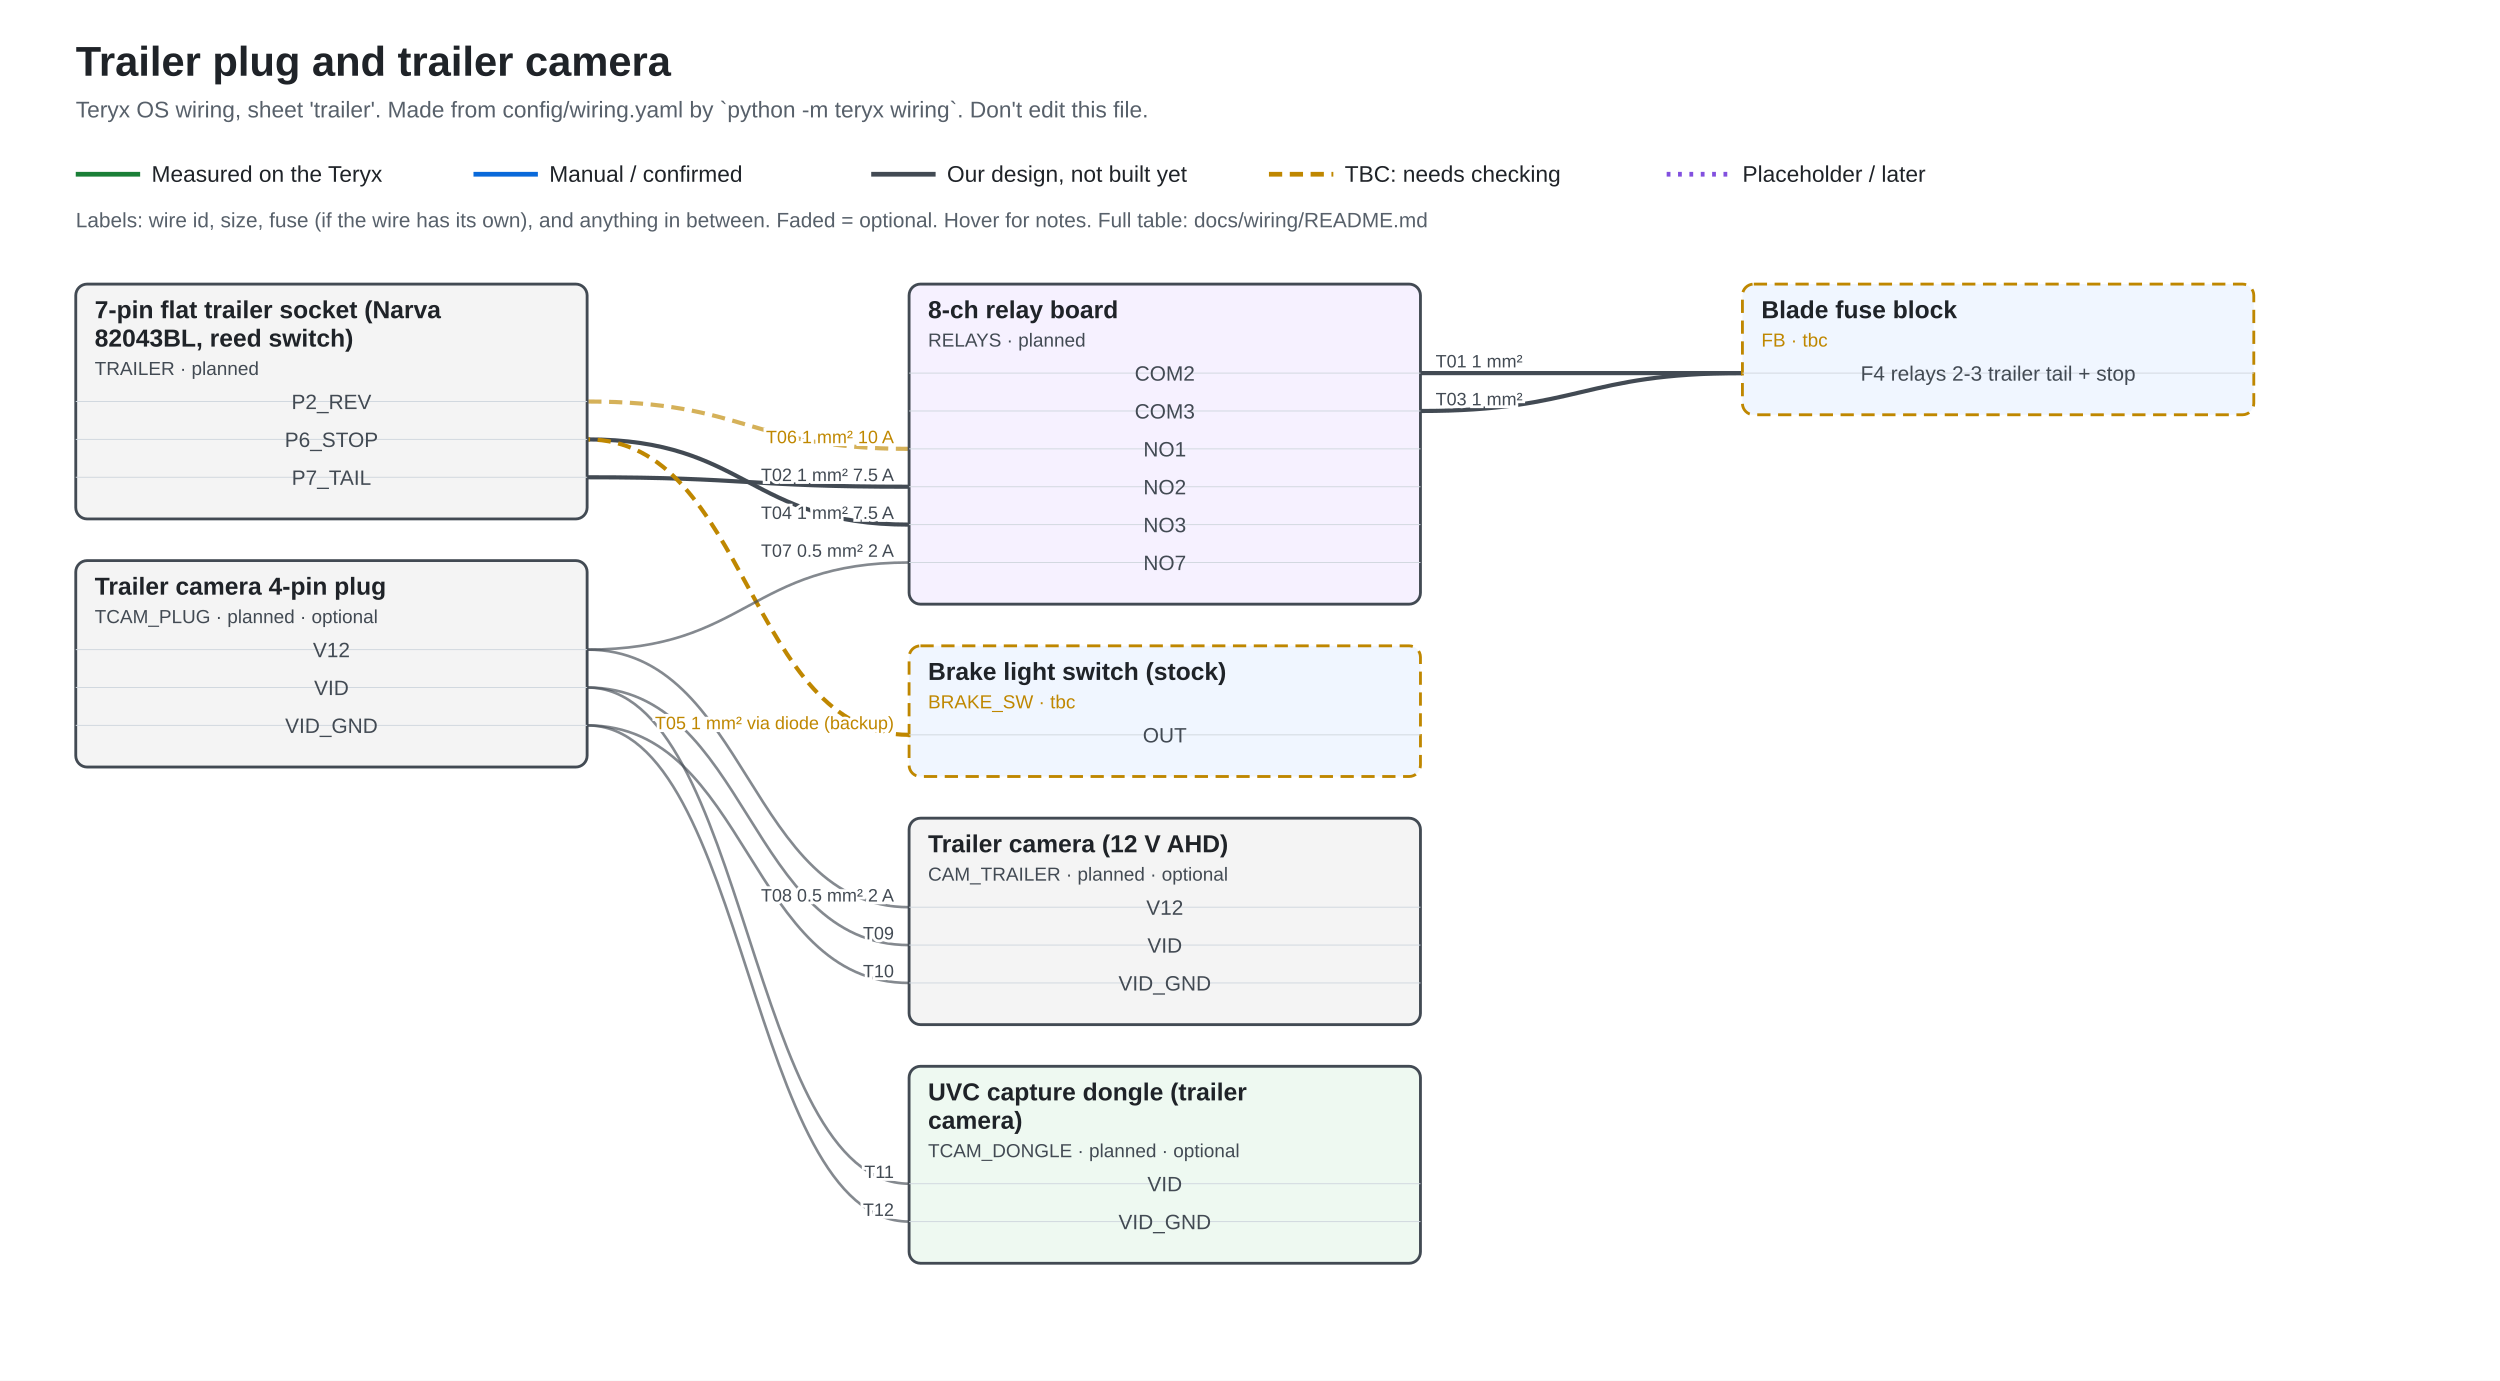
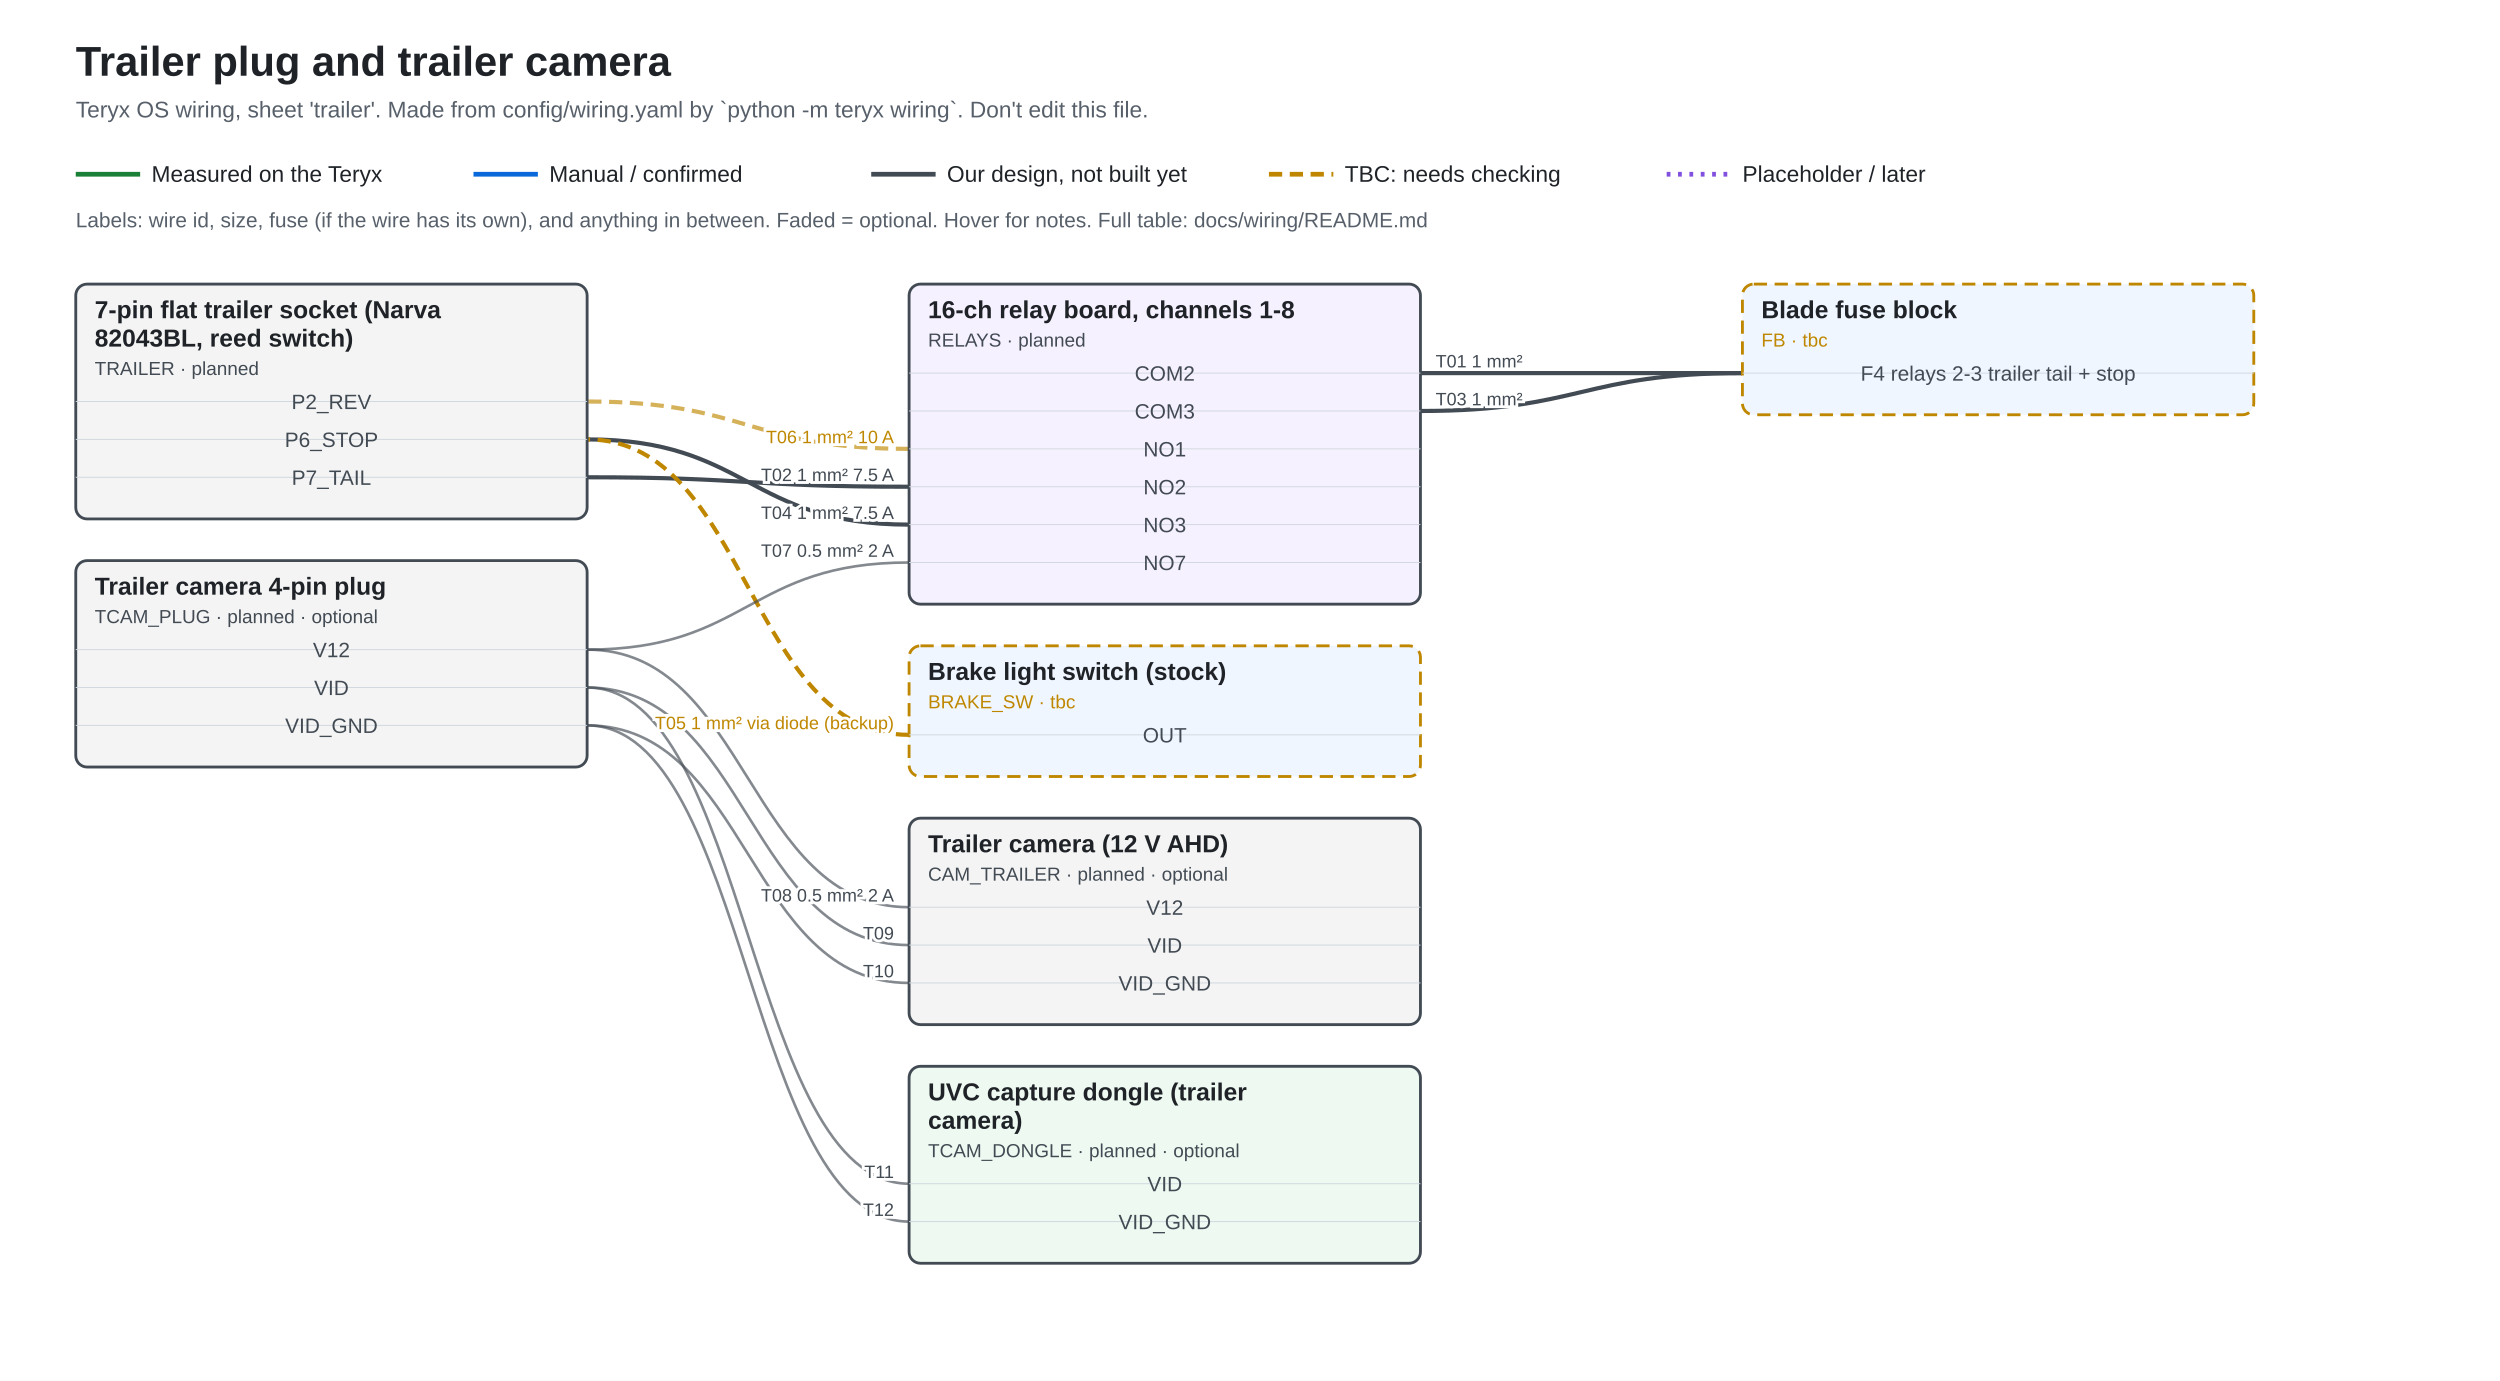
<svg xmlns="http://www.w3.org/2000/svg" viewBox="0 0 1320 729" width="1320" height="729" font-family="Arial, Helvetica, sans-serif" data-sheet="trailer">
  <rect width="1320" height="729" fill="#ffffff" />
  <text x="40" y="40" font-size="22" text-anchor="start" font-weight="bold" fill="#1f2328">Trailer plug and trailer camera</text>
  <text x="40" y="62" font-size="12" text-anchor="start" font-weight="normal" fill="#57606a">Teryx OS wiring, sheet 'trailer'. Made from config/wiring.yaml by `python -m teryx wiring`. Don't edit this file.</text>
  <line x1="40" y1="92" x2="74" y2="92" stroke="#1a7f37" stroke-width="2.5" />
  <text x="80" y="96" font-size="12" text-anchor="start" font-weight="normal" fill="#1f2328">Measured on the Teryx</text>
  <line x1="250" y1="92" x2="284" y2="92" stroke="#0969da" stroke-width="2.5" />
  <text x="290" y="96" font-size="12" text-anchor="start" font-weight="normal" fill="#1f2328">Manual / confirmed</text>
  <line x1="460" y1="92" x2="494" y2="92" stroke="#424a53" stroke-width="2.5" />
  <text x="500" y="96" font-size="12" text-anchor="start" font-weight="normal" fill="#1f2328">Our design, not built yet</text>
  <line x1="670" y1="92" x2="704" y2="92" stroke="#bf8700" stroke-width="2.5" stroke-dasharray="7 4" />
  <text x="710" y="96" font-size="12" text-anchor="start" font-weight="normal" fill="#1f2328">TBC: needs checking</text>
  <line x1="880" y1="92" x2="914" y2="92" stroke="#8250df" stroke-width="2.5" stroke-dasharray="2 4" />
  <text x="920" y="96" font-size="12" text-anchor="start" font-weight="normal" fill="#1f2328">Placeholder / later</text>
  <text x="40" y="120" font-size="11" text-anchor="start" font-weight="normal" fill="#57606a">Labels: wire id, size, fuse (if the wire has its own), and anything in between. Faded = optional. Hover for notes. Full table: docs/wiring/README.md</text>
  <g data-wire="T01" data-from="FB.F4" data-to="RELAYS.COM2" data-status="planned">
    <path d="M920,197 C835,197 835,197 750,197" fill="none" stroke="#424a53" stroke-width="2.2" />
  </g>
  <g data-wire="T02" data-from="RELAYS.NO2" data-to="TRAILER.P7_TAIL" data-status="planned">
    <path d="M480,257 C395,257 395,252 310,252" fill="none" stroke="#424a53" stroke-width="2.2" />
  </g>
  <g data-wire="T03" data-from="FB.F4" data-to="RELAYS.COM3" data-status="planned">
    <path d="M920,197 C835,197 835,217 750,217" fill="none" stroke="#424a53" stroke-width="2.2" />
  </g>
  <g data-wire="T04" data-from="RELAYS.NO3" data-to="TRAILER.P6_STOP" data-status="planned">
    <path d="M480,277 C395,277 395,232 310,232" fill="none" stroke="#424a53" stroke-width="2.2" />
  </g>
  <g data-wire="T05" data-from="BRAKE_SW.OUT" data-to="TRAILER.P6_STOP" data-status="tbc">
    <path d="M480,388 C395,388 395,232 310,232" fill="none" stroke="#bf8700" stroke-width="2.2" stroke-dasharray="7 4" />
  </g>
  <g data-wire="T06" data-from="RELAYS.NO1" data-to="TRAILER.P2_REV" data-status="tbc">
    <path d="M480,237 C395,237 395,212 310,212" fill="none" stroke="#bf8700" stroke-width="2.2" stroke-dasharray="7 4" stroke-opacity="0.65" />
  </g>
  <g data-wire="T07" data-from="RELAYS.NO7" data-to="TCAM_PLUG.V12" data-status="planned">
    <path d="M480,297 C395,297 395,343 310,343" fill="none" stroke="#424a53" stroke-width="1.4" stroke-opacity="0.65" />
  </g>
  <g data-wire="T08" data-from="TCAM_PLUG.V12" data-to="CAM_TRAILER.V12" data-status="planned">
    <path d="M310,343 C395,343 395,479 480,479" fill="none" stroke="#424a53" stroke-width="1.4" stroke-opacity="0.65" />
  </g>
  <g data-wire="T09" data-from="CAM_TRAILER.VID" data-to="TCAM_PLUG.VID" data-status="planned">
    <path d="M480,499 C395,499 395,363 310,363" fill="none" stroke="#424a53" stroke-width="1.4" stroke-opacity="0.65" />
  </g>
  <g data-wire="T10" data-from="CAM_TRAILER.VID_GND" data-to="TCAM_PLUG.VID_GND" data-status="planned">
    <path d="M480,519 C395,519 395,383 310,383" fill="none" stroke="#424a53" stroke-width="1.4" stroke-opacity="0.65" />
  </g>
  <g data-wire="T11" data-from="TCAM_PLUG.VID" data-to="TCAM_DONGLE.VID" data-status="planned">
    <path d="M310,363 C395,363 395,625 480,625" fill="none" stroke="#424a53" stroke-width="1.4" stroke-opacity="0.65" />
  </g>
  <g data-wire="T12" data-from="TCAM_PLUG.VID_GND" data-to="TCAM_DONGLE.VID_GND" data-status="planned">
    <path d="M310,383 C395,383 395,645 480,645" fill="none" stroke="#424a53" stroke-width="1.4" stroke-opacity="0.65" />
  </g>
  <g data-device="TRAILER" data-status="planned">
    <rect x="40" y="150" width="270" height="124" rx="6" fill="#f4f4f4" stroke="#424a53" stroke-width="1.5" />
    <text x="50" y="168" font-size="13" text-anchor="start" font-weight="bold" fill="#1f2328">7-pin flat trailer socket (Narva</text>
    <text x="50" y="183" font-size="13" text-anchor="start" font-weight="bold" fill="#1f2328">82043BL, reed switch)</text>
    <text x="50" y="198" font-size="10" text-anchor="start" font-weight="normal" fill="#424a53">TRAILER · planned</text>
    <line x1="40" y1="212" x2="310" y2="212" stroke="#d0d7de" stroke-width="0.5" />
    <text x="175" y="216" font-size="11" text-anchor="middle" font-weight="normal" fill="#424a53">P2_REV</text>
    <line x1="40" y1="232" x2="310" y2="232" stroke="#d0d7de" stroke-width="0.5" />
    <text x="175" y="236" font-size="11" text-anchor="middle" font-weight="normal" fill="#424a53">P6_STOP</text>
    <line x1="40" y1="252" x2="310" y2="252" stroke="#d0d7de" stroke-width="0.5" />
    <text x="175" y="256" font-size="11" text-anchor="middle" font-weight="normal" fill="#424a53">P7_TAIL</text>
  </g>
  <g data-device="TCAM_PLUG" data-status="planned">
    <rect x="40" y="296" width="270" height="109" rx="6" fill="#f4f4f4" stroke="#424a53" stroke-width="1.5" />
    <text x="50" y="314" font-size="13" text-anchor="start" font-weight="bold" fill="#1f2328">Trailer camera 4-pin plug</text>
    <text x="50" y="329" font-size="10" text-anchor="start" font-weight="normal" fill="#424a53">TCAM_PLUG · planned · optional</text>
    <line x1="40" y1="343" x2="310" y2="343" stroke="#d0d7de" stroke-width="0.5" />
    <text x="175" y="347" font-size="11" text-anchor="middle" font-weight="normal" fill="#424a53">V12</text>
    <line x1="40" y1="363" x2="310" y2="363" stroke="#d0d7de" stroke-width="0.5" />
    <text x="175" y="367" font-size="11" text-anchor="middle" font-weight="normal" fill="#424a53">VID</text>
    <line x1="40" y1="383" x2="310" y2="383" stroke="#d0d7de" stroke-width="0.5" />
    <text x="175" y="387" font-size="11" text-anchor="middle" font-weight="normal" fill="#424a53">VID_GND</text>
  </g>
  <g data-device="RELAYS" data-status="planned">
    <rect x="480" y="150" width="270" height="169" rx="6" fill="#f6f1ff" stroke="#424a53" stroke-width="1.5" />
-     <text x="490" y="168" font-size="13" text-anchor="start" font-weight="bold" fill="#1f2328">8-ch relay board</text>
+     <text x="490" y="168" font-size="13" text-anchor="start" font-weight="bold" fill="#1f2328">16-ch relay board, channels 1-8</text>
    <text x="490" y="183" font-size="10" text-anchor="start" font-weight="normal" fill="#424a53">RELAYS · planned</text>
    <line x1="480" y1="197" x2="750" y2="197" stroke="#d0d7de" stroke-width="0.5" />
    <text x="615" y="201" font-size="11" text-anchor="middle" font-weight="normal" fill="#424a53">COM2</text>
    <line x1="480" y1="217" x2="750" y2="217" stroke="#d0d7de" stroke-width="0.5" />
    <text x="615" y="221" font-size="11" text-anchor="middle" font-weight="normal" fill="#424a53">COM3</text>
    <line x1="480" y1="237" x2="750" y2="237" stroke="#d0d7de" stroke-width="0.5" />
    <text x="615" y="241" font-size="11" text-anchor="middle" font-weight="normal" fill="#424a53">NO1</text>
    <line x1="480" y1="257" x2="750" y2="257" stroke="#d0d7de" stroke-width="0.5" />
    <text x="615" y="261" font-size="11" text-anchor="middle" font-weight="normal" fill="#424a53">NO2</text>
    <line x1="480" y1="277" x2="750" y2="277" stroke="#d0d7de" stroke-width="0.5" />
    <text x="615" y="281" font-size="11" text-anchor="middle" font-weight="normal" fill="#424a53">NO3</text>
    <line x1="480" y1="297" x2="750" y2="297" stroke="#d0d7de" stroke-width="0.5" />
    <text x="615" y="301" font-size="11" text-anchor="middle" font-weight="normal" fill="#424a53">NO7</text>
  </g>
  <g data-device="BRAKE_SW" data-status="tbc">
    <rect x="480" y="341" width="270" height="69" rx="6" fill="#f0f6ff" stroke="#bf8700" stroke-width="1.5" stroke-dasharray="7 4" />
    <text x="490" y="359" font-size="13" text-anchor="start" font-weight="bold" fill="#1f2328">Brake light switch (stock)</text>
    <text x="490" y="374" font-size="10" text-anchor="start" font-weight="normal" fill="#bf8700">BRAKE_SW · tbc</text>
    <line x1="480" y1="388" x2="750" y2="388" stroke="#d0d7de" stroke-width="0.5" />
    <text x="615" y="392" font-size="11" text-anchor="middle" font-weight="normal" fill="#424a53">OUT</text>
  </g>
  <g data-device="CAM_TRAILER" data-status="planned">
    <rect x="480" y="432" width="270" height="109" rx="6" fill="#f4f4f4" stroke="#424a53" stroke-width="1.5" />
    <text x="490" y="450" font-size="13" text-anchor="start" font-weight="bold" fill="#1f2328">Trailer camera (12 V AHD)</text>
    <text x="490" y="465" font-size="10" text-anchor="start" font-weight="normal" fill="#424a53">CAM_TRAILER · planned · optional</text>
    <line x1="480" y1="479" x2="750" y2="479" stroke="#d0d7de" stroke-width="0.5" />
    <text x="615" y="483" font-size="11" text-anchor="middle" font-weight="normal" fill="#424a53">V12</text>
    <line x1="480" y1="499" x2="750" y2="499" stroke="#d0d7de" stroke-width="0.5" />
    <text x="615" y="503" font-size="11" text-anchor="middle" font-weight="normal" fill="#424a53">VID</text>
    <line x1="480" y1="519" x2="750" y2="519" stroke="#d0d7de" stroke-width="0.5" />
    <text x="615" y="523" font-size="11" text-anchor="middle" font-weight="normal" fill="#424a53">VID_GND</text>
  </g>
  <g data-device="TCAM_DONGLE" data-status="planned">
    <rect x="480" y="563" width="270" height="104" rx="6" fill="#eef9f1" stroke="#424a53" stroke-width="1.5" />
    <text x="490" y="581" font-size="13" text-anchor="start" font-weight="bold" fill="#1f2328">UVC capture dongle (trailer</text>
    <text x="490" y="596" font-size="13" text-anchor="start" font-weight="bold" fill="#1f2328">camera)</text>
    <text x="490" y="611" font-size="10" text-anchor="start" font-weight="normal" fill="#424a53">TCAM_DONGLE · planned · optional</text>
    <line x1="480" y1="625" x2="750" y2="625" stroke="#d0d7de" stroke-width="0.5" />
    <text x="615" y="629" font-size="11" text-anchor="middle" font-weight="normal" fill="#424a53">VID</text>
    <line x1="480" y1="645" x2="750" y2="645" stroke="#d0d7de" stroke-width="0.5" />
    <text x="615" y="649" font-size="11" text-anchor="middle" font-weight="normal" fill="#424a53">VID_GND</text>
  </g>
  <g data-device="FB" data-status="tbc">
    <rect x="920" y="150" width="270" height="69" rx="6" fill="#f0f6ff" stroke="#bf8700" stroke-width="1.5" stroke-dasharray="7 4" />
    <text x="930" y="168" font-size="13" text-anchor="start" font-weight="bold" fill="#1f2328">Blade fuse block</text>
    <text x="930" y="183" font-size="10" text-anchor="start" font-weight="normal" fill="#bf8700">FB · tbc</text>
    <line x1="920" y1="197" x2="1190" y2="197" stroke="#d0d7de" stroke-width="0.5" />
    <text x="1055" y="201" font-size="11" text-anchor="middle" font-weight="normal" fill="#424a53">F4  relays 2-3 trailer tail + stop</text>
  </g>
  <text x="758" y="194" font-size="9.5" text-anchor="start" font-weight="normal" fill="#424a53" stroke="#ffffff" stroke-width="3" paint-order="stroke">T01  1 mm²</text>
  <text x="472" y="254" font-size="9.5" text-anchor="end" font-weight="normal" fill="#424a53" stroke="#ffffff" stroke-width="3" paint-order="stroke">T02  1 mm²  7.5 A</text>
  <text x="758" y="214" font-size="9.5" text-anchor="start" font-weight="normal" fill="#424a53" stroke="#ffffff" stroke-width="3" paint-order="stroke">T03  1 mm²</text>
  <text x="472" y="274" font-size="9.5" text-anchor="end" font-weight="normal" fill="#424a53" stroke="#ffffff" stroke-width="3" paint-order="stroke">T04  1 mm²  7.5 A</text>
  <text x="472" y="385" font-size="9.5" text-anchor="end" font-weight="normal" fill="#bf8700" stroke="#ffffff" stroke-width="3" paint-order="stroke">T05  1 mm²  via diode (backup)</text>
  <text x="472" y="234" font-size="9.5" text-anchor="end" font-weight="normal" fill="#bf8700" stroke="#ffffff" stroke-width="3" paint-order="stroke">T06  1 mm²  10 A</text>
  <text x="472" y="294" font-size="9.5" text-anchor="end" font-weight="normal" fill="#424a53" stroke="#ffffff" stroke-width="3" paint-order="stroke">T07  0.5 mm²  2 A</text>
  <text x="472" y="476" font-size="9.5" text-anchor="end" font-weight="normal" fill="#424a53" stroke="#ffffff" stroke-width="3" paint-order="stroke">T08  0.5 mm²  2 A</text>
  <text x="472" y="496" font-size="9.5" text-anchor="end" font-weight="normal" fill="#424a53" stroke="#ffffff" stroke-width="3" paint-order="stroke">T09</text>
  <text x="472" y="516" font-size="9.5" text-anchor="end" font-weight="normal" fill="#424a53" stroke="#ffffff" stroke-width="3" paint-order="stroke">T10</text>
  <text x="472" y="622" font-size="9.5" text-anchor="end" font-weight="normal" fill="#424a53" stroke="#ffffff" stroke-width="3" paint-order="stroke">T11</text>
  <text x="472" y="642" font-size="9.5" text-anchor="end" font-weight="normal" fill="#424a53" stroke="#ffffff" stroke-width="3" paint-order="stroke">T12</text>
</svg>
